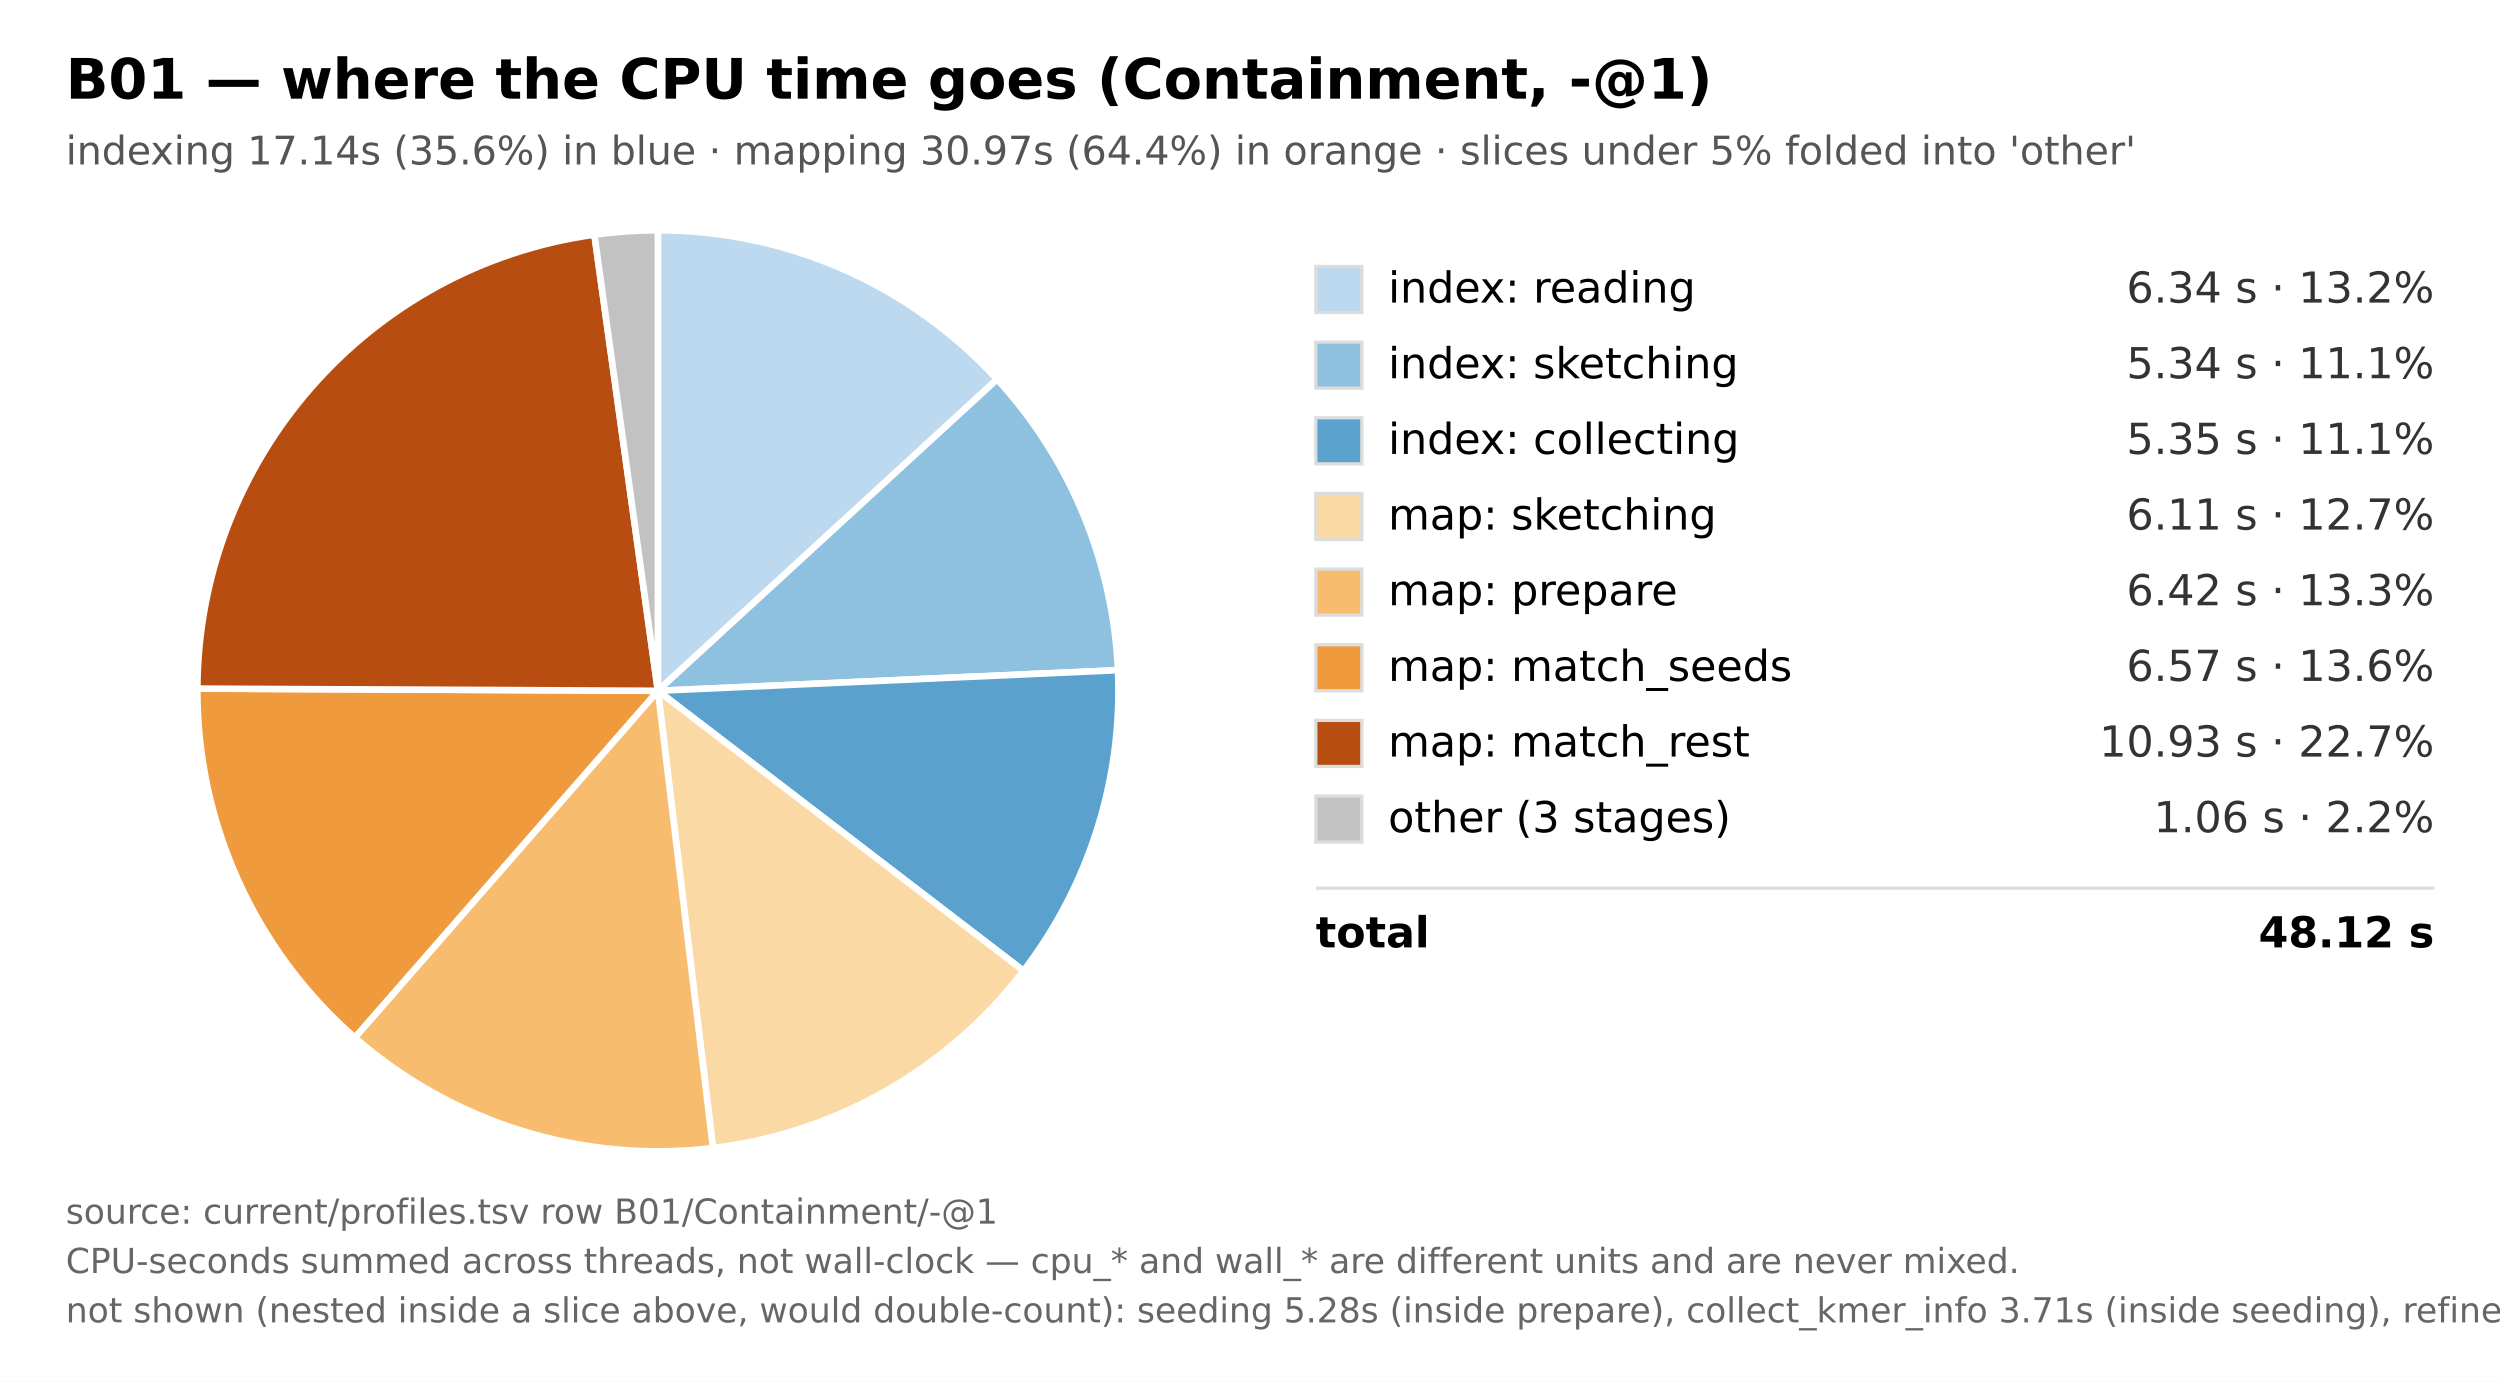
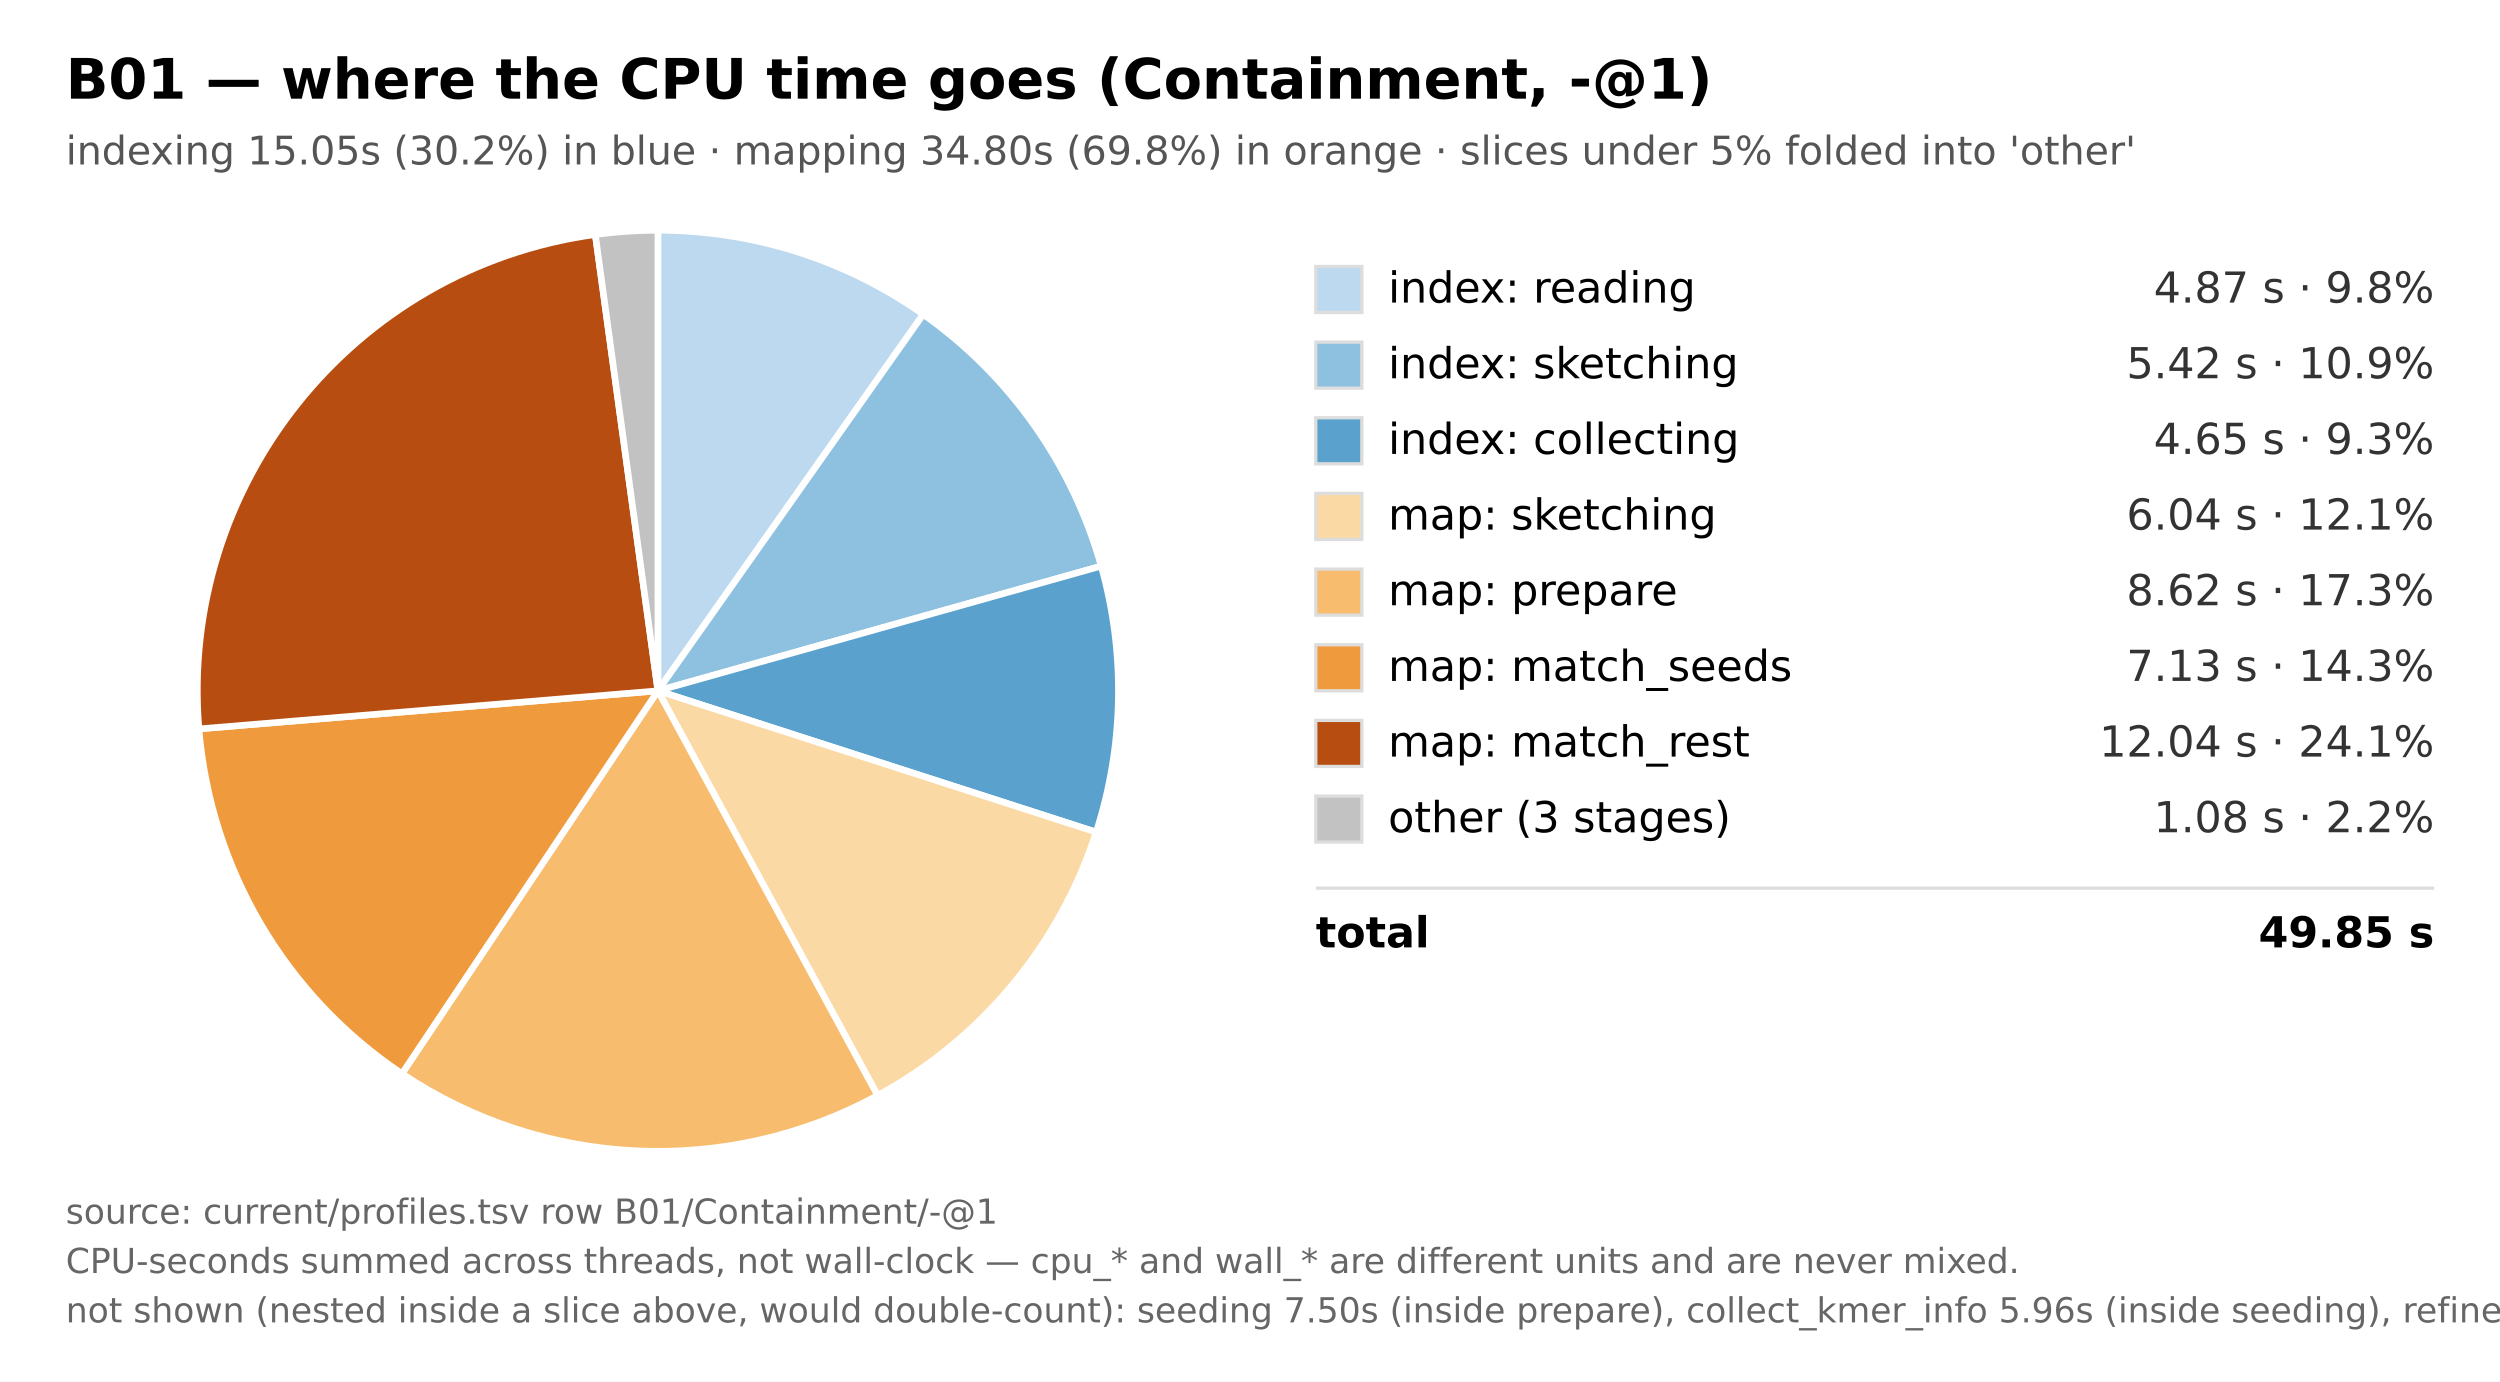
<svg xmlns="http://www.w3.org/2000/svg" width="760" height="420" viewBox="0 0 760 420" font-family="DejaVu Sans, Helvetica, Arial, sans-serif">
  <rect width="760" height="420" fill="#ffffff" />
  <text x="20" y="30" font-size="17" font-weight="bold">B01 — where the CPU time goes (Containment, -@1)</text>
-   <text x="20" y="50" font-size="12" fill="#555555">indexing 17.14s (35.6%) in blue · mapping 30.97s (64.4%) in orange · slices under 5% folded into 'other'</text>
-   <path d="M 200.00,210.00 L 200.00,70.00 A 140.00,140.00 0 0,1 303.12,115.31 Z" fill="#bcd9ef" stroke="#ffffff" stroke-width="2" />
-   <path d="M 200.00,210.00 L 303.12,115.31 A 140.00,140.00 0 0,1 339.86,203.73 Z" fill="#8ec0e0" stroke="#ffffff" stroke-width="2" />
-   <path d="M 200.00,210.00 L 339.86,203.73 A 140.00,140.00 0 0,1 311.14,295.14 Z" fill="#5aa2cd" stroke="#ffffff" stroke-width="2" />
-   <path d="M 200.00,210.00 L 311.14,295.14 A 140.00,140.00 0 0,1 216.74,349.00 Z" fill="#fbd9a5" stroke="#ffffff" stroke-width="2" />
-   <path d="M 200.00,210.00 L 216.74,349.00 A 140.00,140.00 0 0,1 107.87,315.42 Z" fill="#f7bc6d" stroke="#ffffff" stroke-width="2" />
-   <path d="M 200.00,210.00 L 107.87,315.42 A 140.00,140.00 0 0,1 60.00,209.34 Z" fill="#f09a3e" stroke="#ffffff" stroke-width="2" />
-   <path d="M 200.00,210.00 L 60.00,209.34 A 140.00,140.00 0 0,1 180.70,71.34 Z" fill="#b74d10" stroke="#ffffff" stroke-width="2" />
-   <path d="M 200.00,210.00 L 180.70,71.34 A 140.00,140.00 0 0,1 200.00,70.00 Z" fill="#c2c2c2" stroke="#ffffff" stroke-width="2" />
+   <text x="20" y="50" font-size="12" fill="#555555">indexing 15.05s (30.2%) in blue · mapping 34.80s (69.8%) in orange · slices under 5% folded into 'other'</text>
+   <path d="M 200.00,210.00 L 200.00,70.00 A 140.00,140.00 0 0,1 280.66,95.57 Z" fill="#bcd9ef" stroke="#ffffff" stroke-width="2" />
+   <path d="M 200.00,210.00 L 280.66,95.57 A 140.00,140.00 0 0,1 334.77,172.09 Z" fill="#8ec0e0" stroke="#ffffff" stroke-width="2" />
+   <path d="M 200.00,210.00 L 334.77,172.09 A 140.00,140.00 0 0,1 333.24,252.97 Z" fill="#5aa2cd" stroke="#ffffff" stroke-width="2" />
+   <path d="M 200.00,210.00 L 333.24,252.97 A 140.00,140.00 0 0,1 266.80,333.03 Z" fill="#fbd9a5" stroke="#ffffff" stroke-width="2" />
+   <path d="M 200.00,210.00 L 266.80,333.03 A 140.00,140.00 0 0,1 122.20,326.39 Z" fill="#f7bc6d" stroke="#ffffff" stroke-width="2" />
+   <path d="M 200.00,210.00 L 122.20,326.39 A 140.00,140.00 0 0,1 60.48,221.58 Z" fill="#f09a3e" stroke="#ffffff" stroke-width="2" />
+   <path d="M 200.00,210.00 L 60.48,221.58 A 140.00,140.00 0 0,1 180.97,71.30 Z" fill="#b74d10" stroke="#ffffff" stroke-width="2" />
+   <path d="M 200.00,210.00 L 180.97,71.30 A 140.00,140.00 0 0,1 200.00,70.00 Z" fill="#c2c2c2" stroke="#ffffff" stroke-width="2" />
  <rect x="400" y="81" width="14" height="14" fill="#bcd9ef" stroke="#dddddd" stroke-width="1" />
  <text x="422" y="92" font-size="13">index: reading</text>
-   <text x="740" y="92" font-size="13" text-anchor="end" fill="#333333">6.34 s · 13.2%</text>
+   <text x="740" y="92" font-size="13" text-anchor="end" fill="#333333">4.87 s · 9.8%</text>
  <rect x="400" y="104" width="14" height="14" fill="#8ec0e0" stroke="#dddddd" stroke-width="1" />
  <text x="422" y="115" font-size="13">index: sketching</text>
-   <text x="740" y="115" font-size="13" text-anchor="end" fill="#333333">5.34 s · 11.1%</text>
+   <text x="740" y="115" font-size="13" text-anchor="end" fill="#333333">5.42 s · 10.9%</text>
  <rect x="400" y="127" width="14" height="14" fill="#5aa2cd" stroke="#dddddd" stroke-width="1" />
  <text x="422" y="138" font-size="13">index: collecting</text>
-   <text x="740" y="138" font-size="13" text-anchor="end" fill="#333333">5.35 s · 11.1%</text>
+   <text x="740" y="138" font-size="13" text-anchor="end" fill="#333333">4.65 s · 9.3%</text>
  <rect x="400" y="150" width="14" height="14" fill="#fbd9a5" stroke="#dddddd" stroke-width="1" />
  <text x="422" y="161" font-size="13">map: sketching</text>
-   <text x="740" y="161" font-size="13" text-anchor="end" fill="#333333">6.11 s · 12.7%</text>
+   <text x="740" y="161" font-size="13" text-anchor="end" fill="#333333">6.04 s · 12.1%</text>
  <rect x="400" y="173" width="14" height="14" fill="#f7bc6d" stroke="#dddddd" stroke-width="1" />
  <text x="422" y="184" font-size="13">map: prepare</text>
-   <text x="740" y="184" font-size="13" text-anchor="end" fill="#333333">6.42 s · 13.3%</text>
+   <text x="740" y="184" font-size="13" text-anchor="end" fill="#333333">8.62 s · 17.3%</text>
  <rect x="400" y="196" width="14" height="14" fill="#f09a3e" stroke="#dddddd" stroke-width="1" />
  <text x="422" y="207" font-size="13">map: match_seeds</text>
-   <text x="740" y="207" font-size="13" text-anchor="end" fill="#333333">6.57 s · 13.6%</text>
+   <text x="740" y="207" font-size="13" text-anchor="end" fill="#333333">7.13 s · 14.3%</text>
  <rect x="400" y="219" width="14" height="14" fill="#b74d10" stroke="#dddddd" stroke-width="1" />
  <text x="422" y="230" font-size="13">map: match_rest</text>
-   <text x="740" y="230" font-size="13" text-anchor="end" fill="#333333">10.93 s · 22.7%</text>
+   <text x="740" y="230" font-size="13" text-anchor="end" fill="#333333">12.04 s · 24.1%</text>
  <rect x="400" y="242" width="14" height="14" fill="#c2c2c2" stroke="#dddddd" stroke-width="1" />
  <text x="422" y="253" font-size="13">other (3 stages)</text>
-   <text x="740" y="253" font-size="13" text-anchor="end" fill="#333333">1.06 s · 2.2%</text>
+   <text x="740" y="253" font-size="13" text-anchor="end" fill="#333333">1.08 s · 2.2%</text>
  <line x1="400" y1="270" x2="740" y2="270" stroke="#dddddd" />
  <text x="400" y="288" font-size="13" font-weight="bold">total</text>
-   <text x="740" y="288" font-size="13" text-anchor="end" font-weight="bold">48.12 s</text>
+   <text x="740" y="288" font-size="13" text-anchor="end" font-weight="bold">49.85 s</text>
  <text x="20" y="372" font-size="10.5" fill="#666666">source: current/profiles.tsv row B01/Containment/-@1</text>
  <text x="20" y="387" font-size="10.5" fill="#666666">CPU-seconds summed across threads, not wall-clock — cpu_* and wall_* are different units and are never mixed.</text>
-   <text x="20" y="402" font-size="10.5" fill="#666666">not shown (nested inside a slice above, would double-count): seeding 5.28s (inside prepare), collect_kmer_info 3.71s (inside seeding), refine 6.77s (inside match_rest)</text>
+   <text x="20" y="402" font-size="10.5" fill="#666666">not shown (nested inside a slice above, would double-count): seeding 7.50s (inside prepare), collect_kmer_info 5.96s (inside seeding), refine 6.75s (inside match_rest)</text>
</svg>
